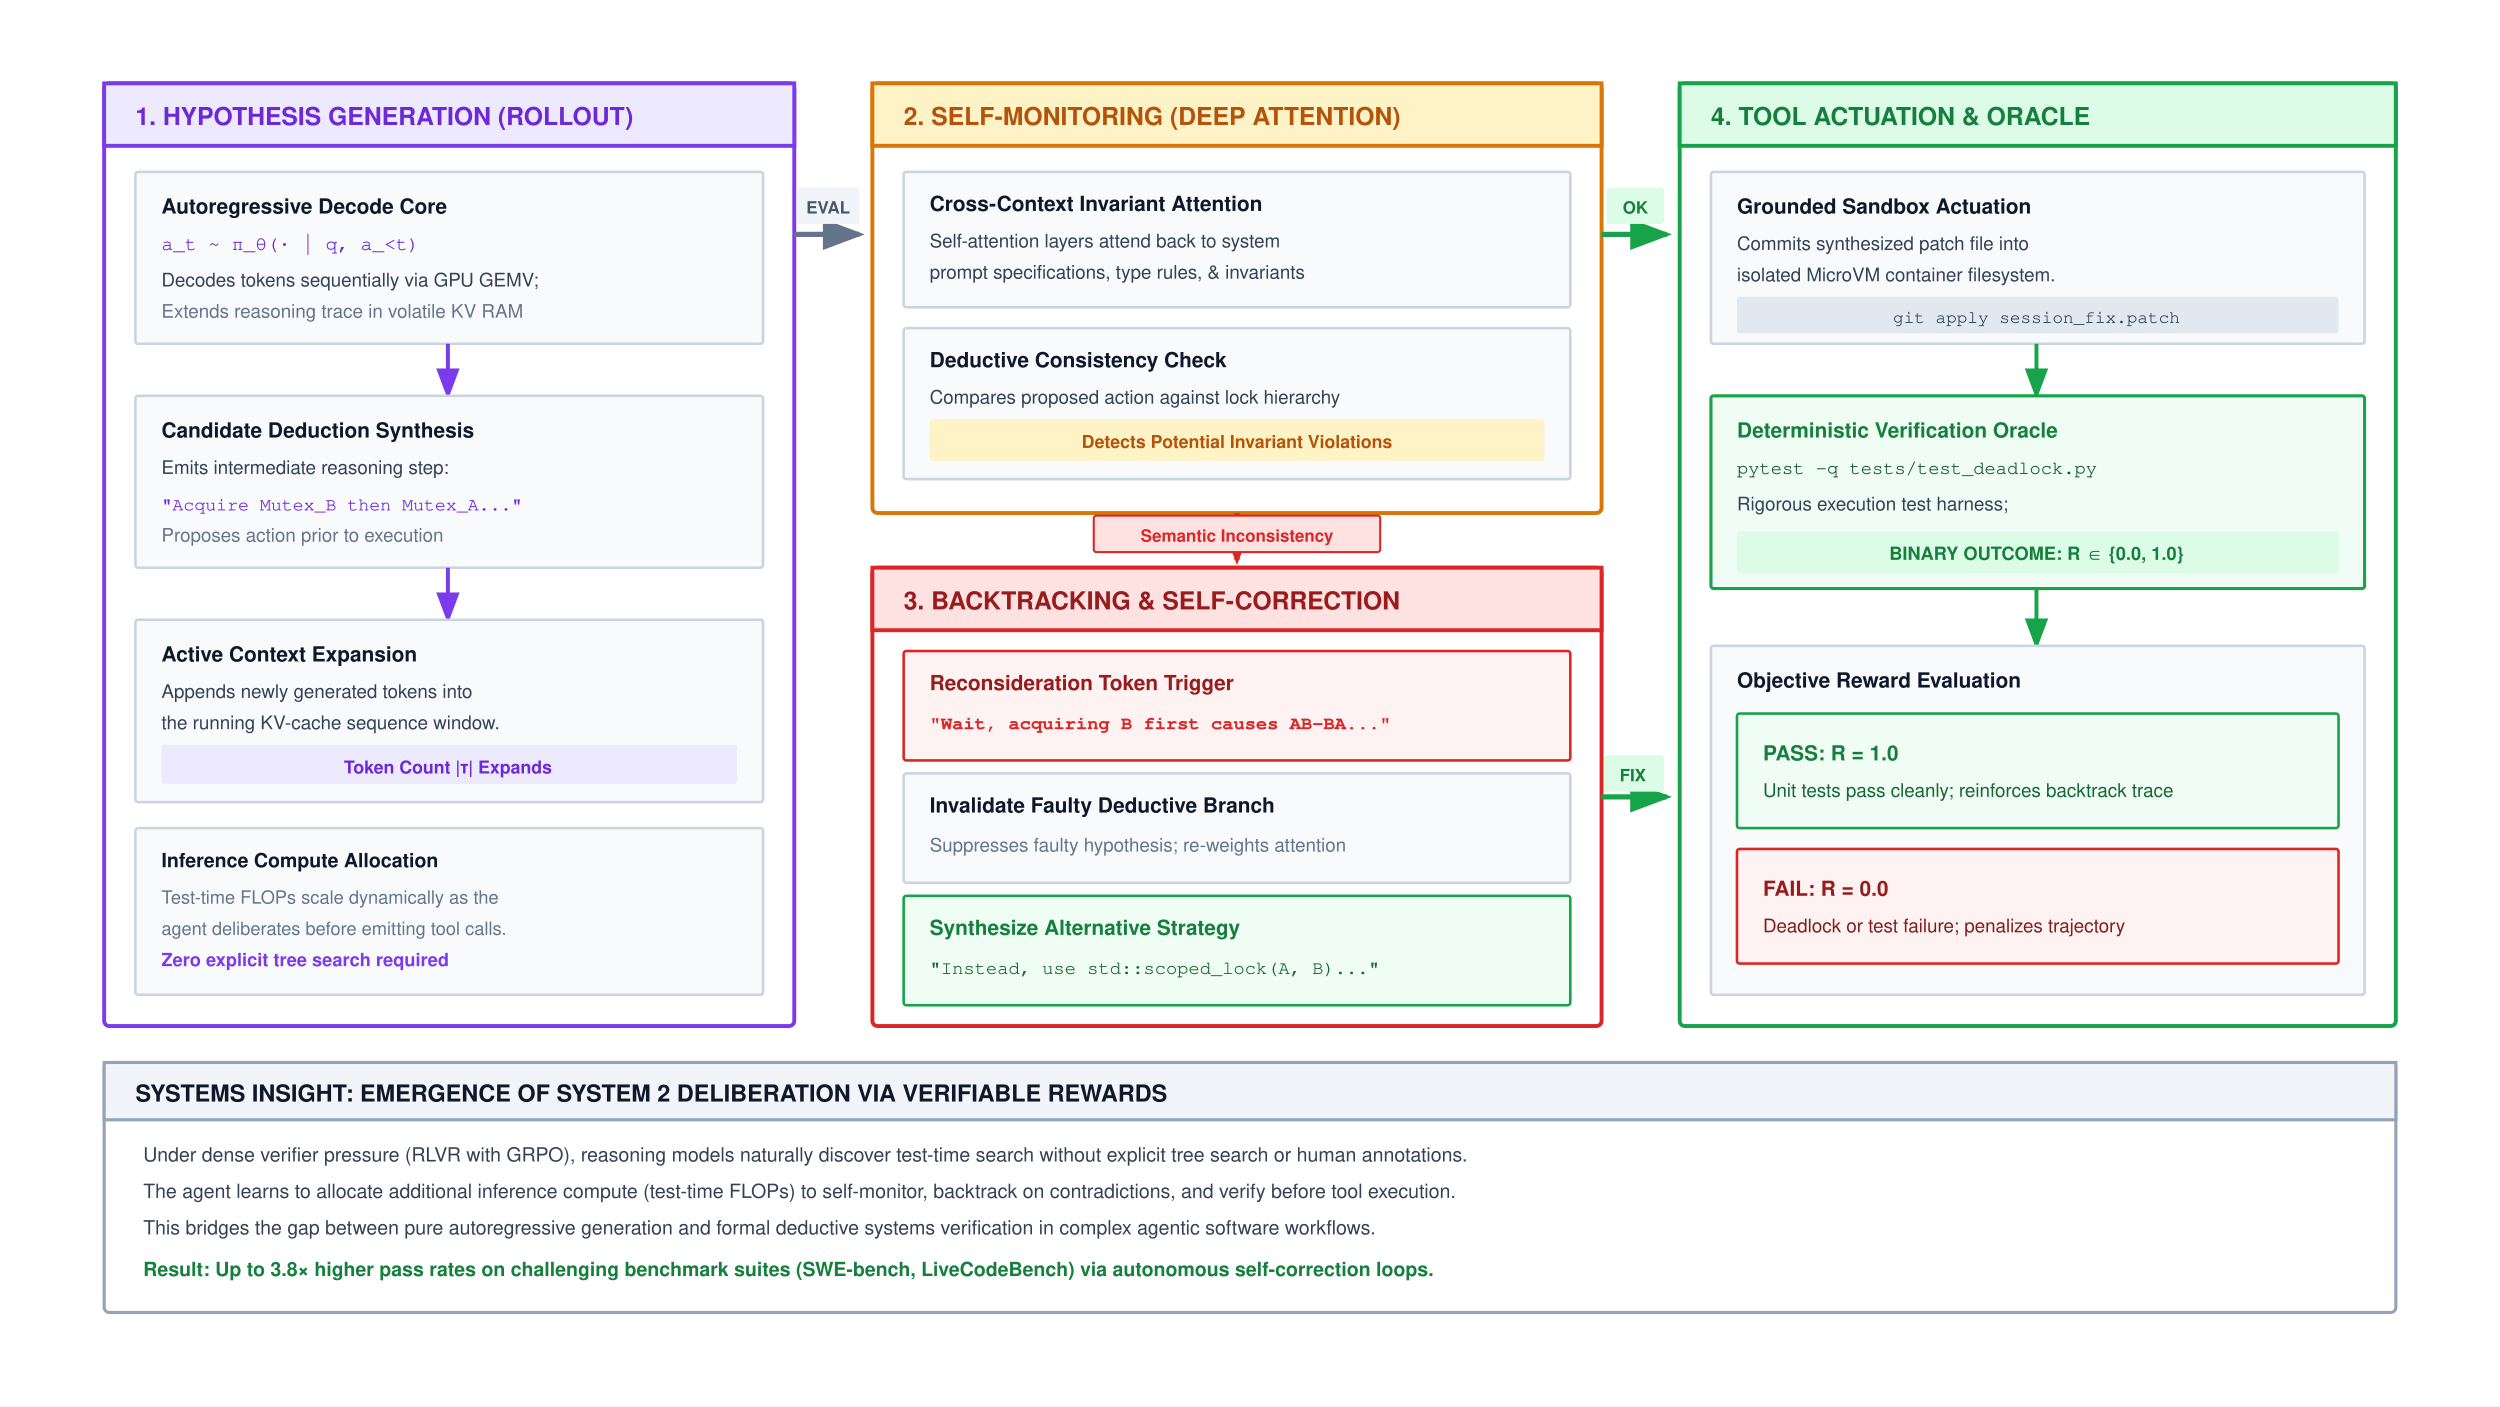
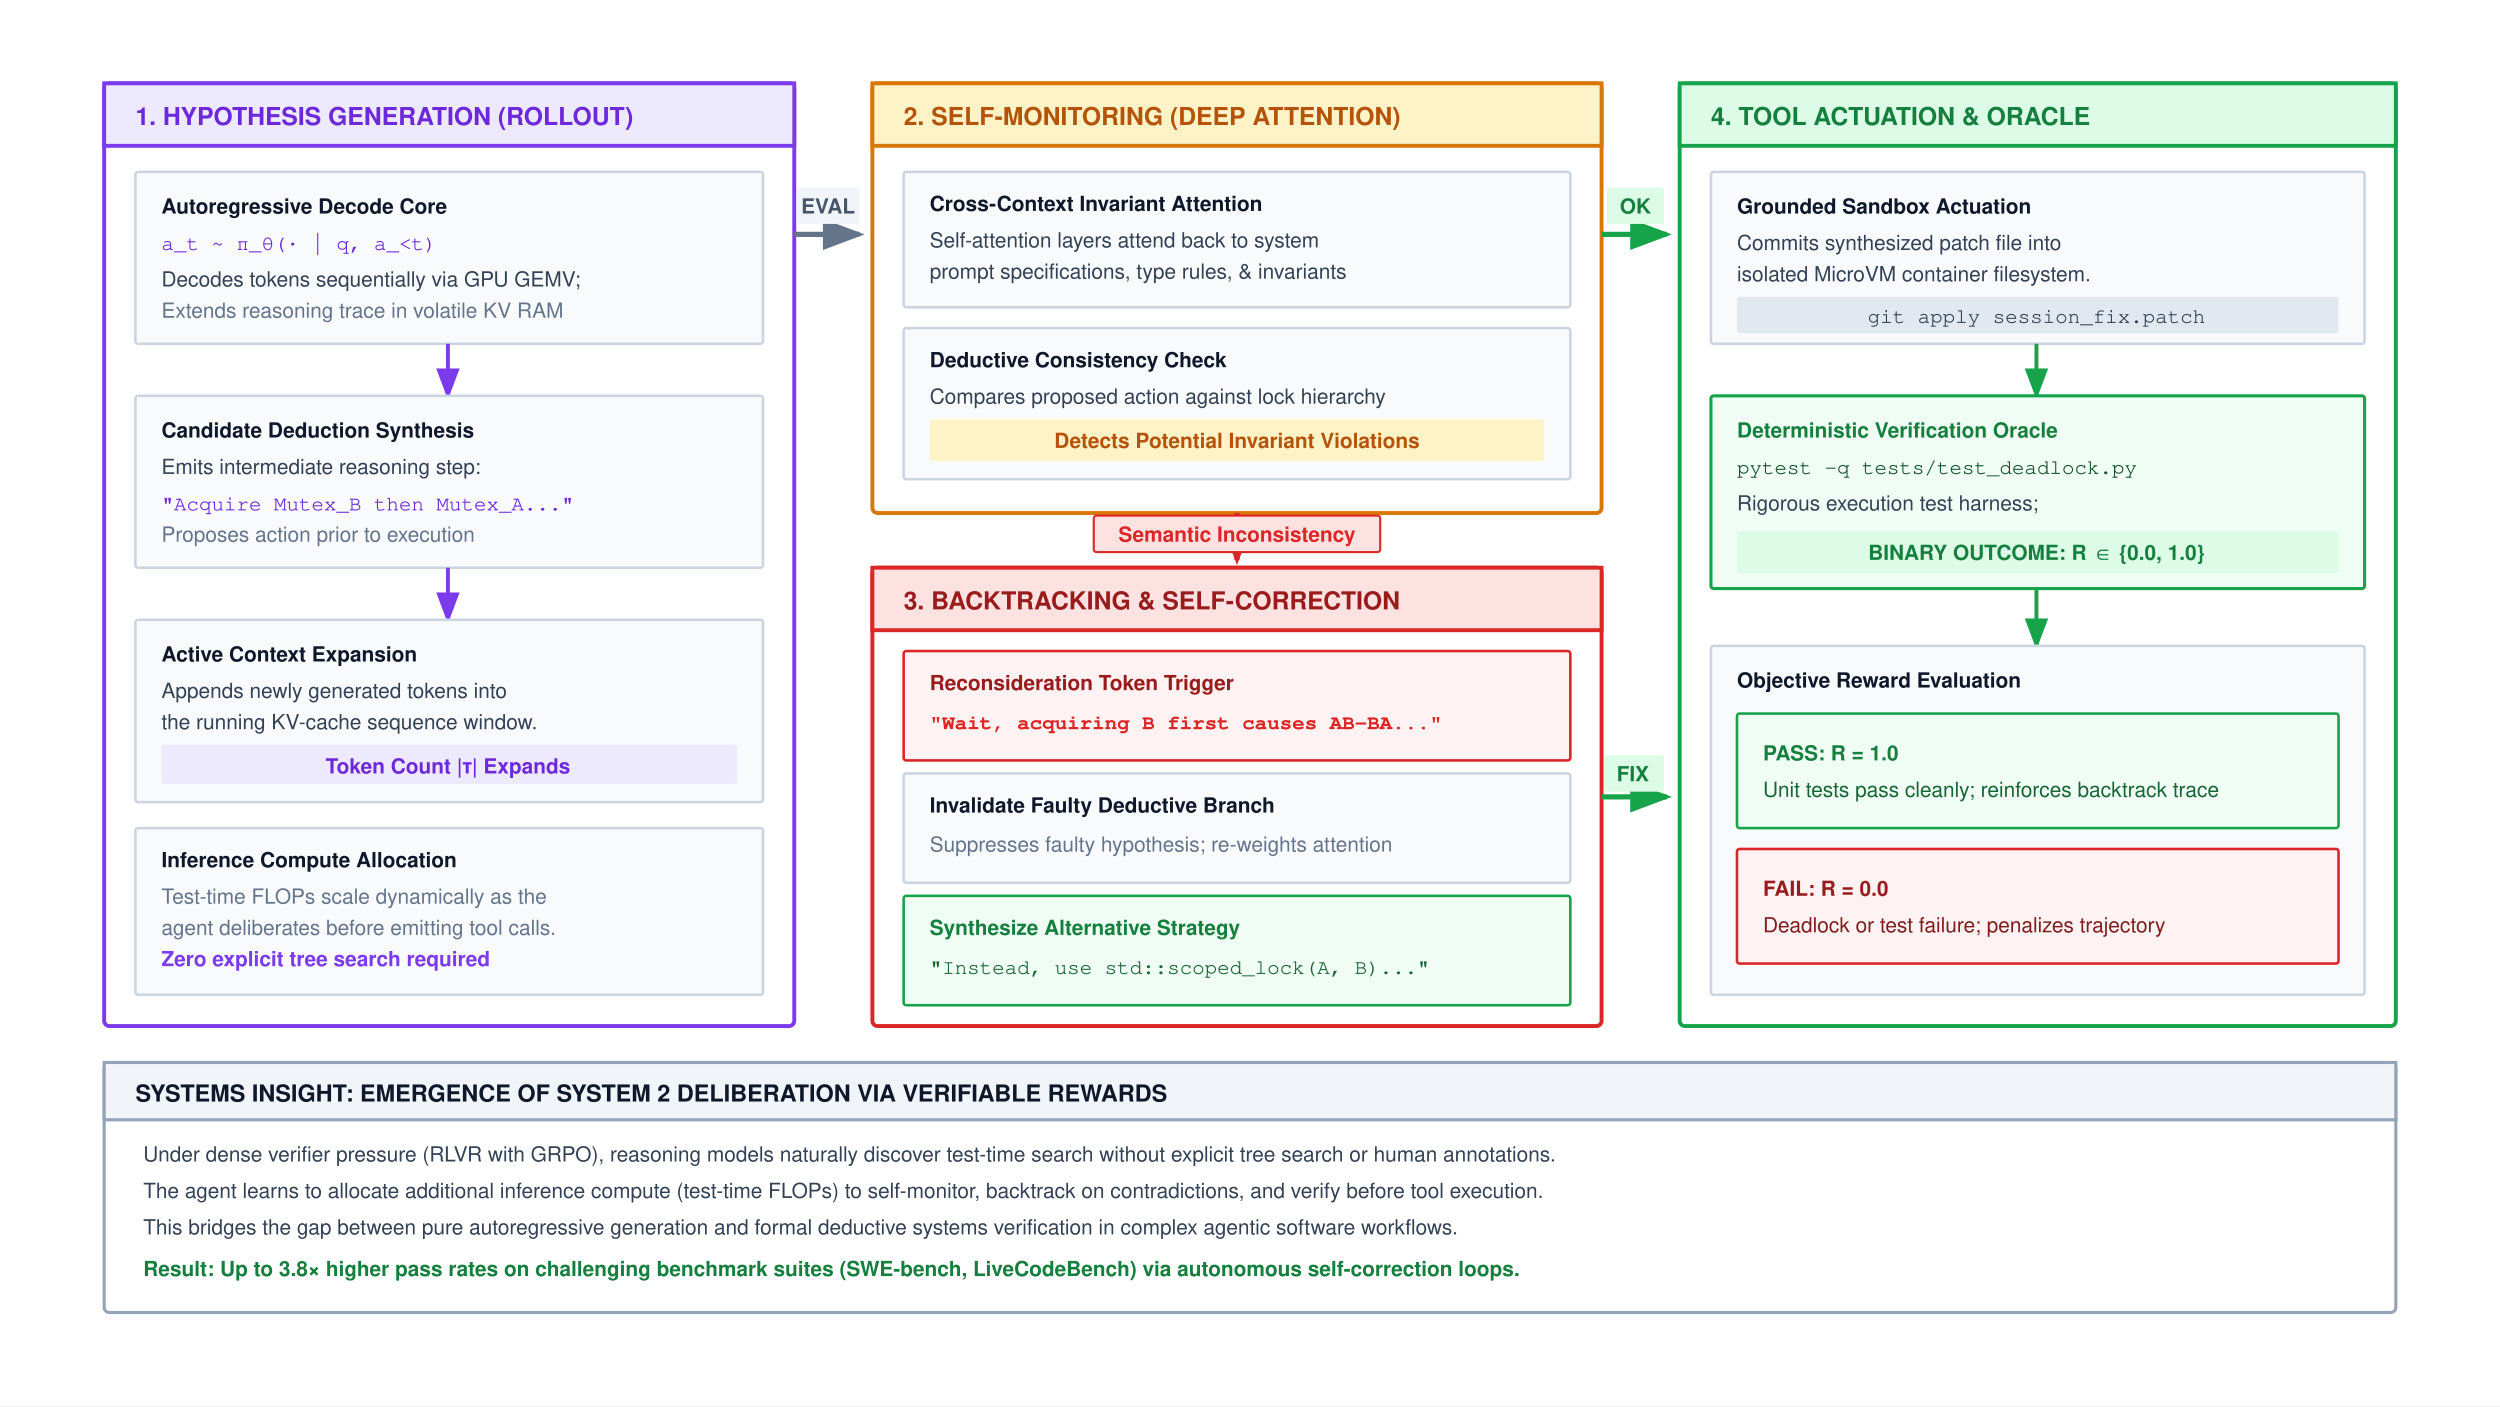
<svg xmlns="http://www.w3.org/2000/svg" viewBox="0 0 960 540" width="100%" height="100%" font-family="Helvetica Neue, Helvetica, Arial, sans-serif">
  <defs>
    <marker id="arr-gray" markerWidth="8" markerHeight="6" refX="7" refY="3" orient="auto">
      <path d="M0,0 L8,3 L0,6 Z" fill="#64748b" />
    </marker>
    <marker id="arr-green" markerWidth="8" markerHeight="6" refX="7" refY="3" orient="auto">
      <path d="M0,0 L8,3 L0,6 Z" fill="#16a34a" />
    </marker>
    <marker id="arr-red" markerWidth="8" markerHeight="6" refX="7" refY="3" orient="auto">
      <path d="M0,0 L8,3 L0,6 Z" fill="#dc2626" />
    </marker>
    <marker id="arr-purple" markerWidth="8" markerHeight="6" refX="7" refY="3" orient="auto">
      <path d="M0,0 L8,3 L0,6 Z" fill="#7c3aed" />
    </marker>
    <marker id="arr-amber" markerWidth="8" markerHeight="6" refX="7" refY="3" orient="auto">
      <path d="M0,0 L8,3 L0,6 Z" fill="#d97706" />
    </marker>
  </defs>
  <rect width="960" height="540" fill="#ffffff" />
  <g transform="translate(0, -40)">
    <g transform="translate(40, 72)">
      <rect x="0" y="0" width="265" height="362" rx="2" fill="#ffffff" stroke="#7c3aed" stroke-width="1.5" />
      <rect x="0" y="0" width="265" height="24" fill="#ede9fe" stroke="#7c3aed" stroke-width="1.5" />
      <text x="12" y="16" font-size="9.5" font-weight="700" fill="#6d28d9">1. HYPOTHESIS GENERATION (ROLLOUT)</text>
      <g transform="translate(12, 34)">
        <rect x="0" y="0" width="241" height="66" rx="1" fill="#f8fafc" stroke="#cbd5e1" stroke-width="1" />
        <text x="10" y="16" font-size="8" font-weight="700" fill="#0f172a">Autoregressive Decode Core</text>
-         <text x="10" y="30" font-family="Courier, monospace" font-size="7.5" fill="#6d28d9">a_t ~ π_θ(· | q, a_&lt;t)</text>
-         <text x="10" y="44" font-size="7.2" fill="#334155">Decodes tokens sequentially via GPU GEMV;</text>
-         <text x="10" y="56" font-size="7.2" fill="#64748b">Extends reasoning trace in volatile KV RAM</text>
+         <text x="10" y="30" font-family="Courier, monospace" font-size="8.0" fill="#6d28d9">a_t ~ π_θ(· | q, a_&lt;t)</text>
+         <text x="10" y="44" font-size="8.0" fill="#334155">Decodes tokens sequentially via GPU GEMV;</text>
+         <text x="10" y="56" font-size="8.0" fill="#64748b">Extends reasoning trace in volatile KV RAM</text>
      </g>
      <line x1="132" y1="100" x2="132" y2="120" stroke="#7c3aed" stroke-width="1.5" marker-end="url(#arr-purple)" />
      <g transform="translate(12, 120)">
        <rect x="0" y="0" width="241" height="66" rx="1" fill="#f8fafc" stroke="#cbd5e1" stroke-width="1" />
        <text x="10" y="16" font-size="8" font-weight="700" fill="#0f172a">Candidate Deduction Synthesis</text>
-         <text x="10" y="30" font-size="7.2" fill="#334155">Emits intermediate reasoning step:</text>
-         <text x="10" y="44" font-family="Courier, monospace" font-size="7" fill="#6d28d9">"Acquire Mutex_B then Mutex_A..."</text>
-         <text x="10" y="56" font-size="7.2" fill="#64748b">Proposes action prior to execution</text>
+         <text x="10" y="30" font-size="8.0" fill="#334155">Emits intermediate reasoning step:</text>
+         <text x="10" y="44" font-family="Courier, monospace" font-size="8.0" fill="#6d28d9">"Acquire Mutex_B then Mutex_A..."</text>
+         <text x="10" y="56" font-size="8.0" fill="#64748b">Proposes action prior to execution</text>
      </g>
      <line x1="132" y1="186" x2="132" y2="206" stroke="#7c3aed" stroke-width="1.5" marker-end="url(#arr-purple)" />
      <g transform="translate(12, 206)">
        <rect x="0" y="0" width="241" height="70" rx="1" fill="#f8fafc" stroke="#cbd5e1" stroke-width="1" />
        <text x="10" y="16" font-size="8" font-weight="700" fill="#0f172a">Active Context Expansion</text>
-         <text x="10" y="30" font-size="7.2" fill="#334155">Appends newly generated tokens into</text>
-         <text x="10" y="42" font-size="7.2" fill="#334155">the running KV-cache sequence window.</text>
+         <text x="10" y="30" font-size="8.0" fill="#334155">Appends newly generated tokens into</text>
+         <text x="10" y="42" font-size="8.0" fill="#334155">the running KV-cache sequence window.</text>
        <rect x="10" y="48" width="221" height="15" rx="1" fill="#ede9fe" />
-         <text x="120" y="59" text-anchor="middle" font-size="6.8" font-weight="700" fill="#6d28d9">Token Count |τ| Expands</text>
+         <text x="120" y="59" text-anchor="middle" font-size="8.0" font-weight="700" fill="#6d28d9">Token Count |τ| Expands</text>
      </g>
      <g transform="translate(12, 286)">
        <rect x="0" y="0" width="241" height="64" rx="1" fill="#f8fafc" stroke="#cbd5e1" stroke-width="1" />
-         <text x="10" y="15" font-size="7.5" font-weight="700" fill="#0f172a">Inference Compute Allocation</text>
-         <text x="10" y="29" font-size="7" fill="#64748b">Test-time FLOPs scale dynamically as the</text>
-         <text x="10" y="41" font-size="7" fill="#64748b">agent deliberates before emitting tool calls.</text>
-         <text x="10" y="53" font-size="7" font-weight="700" fill="#7c3aed">Zero explicit tree search required</text>
+         <text x="10" y="15" font-size="8.0" font-weight="700" fill="#0f172a">Inference Compute Allocation</text>
+         <text x="10" y="29" font-size="8.0" fill="#64748b">Test-time FLOPs scale dynamically as the</text>
+         <text x="10" y="41" font-size="8.0" fill="#64748b">agent deliberates before emitting tool calls.</text>
+         <text x="10" y="53" font-size="8.0" font-weight="700" fill="#7c3aed">Zero explicit tree search required</text>
      </g>
    </g>
    <line x1="305" y1="130" x2="330" y2="130" stroke="#64748b" stroke-width="2" marker-end="url(#arr-gray)" />
    <rect x="306" y="112" width="24" height="14" rx="1" fill="#f1f5f9" />
-     <text x="318" y="122" text-anchor="middle" font-size="6.5" font-weight="700" fill="#475569">EVAL</text>
+     <text x="318" y="122" text-anchor="middle" font-size="8.0" font-weight="700" fill="#475569">EVAL</text>
    <g transform="translate(335, 72)">
      <rect x="0" y="0" width="280" height="165" rx="2" fill="#ffffff" stroke="#d97706" stroke-width="1.5" />
      <rect x="0" y="0" width="280" height="24" fill="#fef3c7" stroke="#d97706" stroke-width="1.5" />
      <text x="12" y="16" font-size="9.5" font-weight="700" fill="#b45309">2. SELF-MONITORING (DEEP ATTENTION)</text>
      <g transform="translate(12, 34)">
        <rect x="0" y="0" width="256" height="52" rx="1" fill="#f8fafc" stroke="#cbd5e1" stroke-width="1" />
        <text x="10" y="15" font-size="8" font-weight="700" fill="#0f172a">Cross-Context Invariant Attention</text>
-         <text x="10" y="29" font-size="7.2" fill="#334155">Self-attention layers attend back to system</text>
-         <text x="10" y="41" font-size="7.2" fill="#334155">prompt specifications, type rules, &amp; invariants</text>
+         <text x="10" y="29" font-size="8.0" fill="#334155">Self-attention layers attend back to system</text>
+         <text x="10" y="41" font-size="8.0" fill="#334155">prompt specifications, type rules, &amp; invariants</text>
      </g>
      <g transform="translate(12, 94)">
        <rect x="0" y="0" width="256" height="58" rx="1" fill="#f8fafc" stroke="#cbd5e1" stroke-width="1" />
        <text x="10" y="15" font-size="8" font-weight="700" fill="#0f172a">Deductive Consistency Check</text>
-         <text x="10" y="29" font-size="7.2" fill="#334155">Compares proposed action against lock hierarchy</text>
+         <text x="10" y="29" font-size="8.0" fill="#334155">Compares proposed action against lock hierarchy</text>
        <rect x="10" y="35" width="236" height="16" rx="1" fill="#fef3c7" />
-         <text x="128" y="46" text-anchor="middle" font-size="6.8" font-weight="700" fill="#b45309">Detects Potential Invariant Violations</text>
+         <text x="128" y="46" text-anchor="middle" font-size="8.0" font-weight="700" fill="#b45309">Detects Potential Invariant Violations</text>
      </g>
    </g>
    <line x1="475" y1="237" x2="475" y2="255" stroke="#dc2626" stroke-width="2" marker-end="url(#arr-red)" />
    <rect x="420" y="238" width="110" height="14" rx="1" fill="#fee2e2" stroke="#dc2626" stroke-width="0.8" />
-     <text x="475" y="248" text-anchor="middle" font-size="6.5" font-weight="700" fill="#dc2626">Semantic Inconsistency</text>
+     <text x="475" y="248" text-anchor="middle" font-size="8.0" font-weight="700" fill="#dc2626">Semantic Inconsistency</text>
    <path d="M 615,130 L 640,130" fill="none" stroke="#16a34a" stroke-width="2" marker-end="url(#arr-green)" />
    <rect x="617" y="112" width="22" height="14" rx="1" fill="#dcfce7" />
-     <text x="628" y="122" text-anchor="middle" font-size="6.5" font-weight="700" fill="#15803d">OK</text>
+     <text x="628" y="122" text-anchor="middle" font-size="8.0" font-weight="700" fill="#15803d">OK</text>
    <g transform="translate(335, 258)">
      <rect x="0" y="0" width="280" height="176" rx="2" fill="#ffffff" stroke="#dc2626" stroke-width="1.5" />
      <rect x="0" y="0" width="280" height="24" fill="#fee2e2" stroke="#dc2626" stroke-width="1.5" />
      <text x="12" y="16" font-size="9.5" font-weight="700" fill="#991b1b">3. BACKTRACKING &amp; SELF-CORRECTION</text>
      <g transform="translate(12, 32)">
        <rect x="0" y="0" width="256" height="42" rx="1" fill="#fef2f2" stroke="#dc2626" stroke-width="1" />
        <text x="10" y="15" font-size="8" font-weight="700" fill="#991b1b">Reconsideration Token Trigger</text>
-         <text x="10" y="30" font-family="Courier, monospace" font-size="7.2" font-weight="700" fill="#dc2626">"Wait, acquiring B first causes AB-BA..."</text>
+         <text x="10" y="30" font-family="Courier, monospace" font-size="8.0" font-weight="700" fill="#dc2626">"Wait, acquiring B first causes AB-BA..."</text>
      </g>
      <g transform="translate(12, 79)">
        <rect x="0" y="0" width="256" height="42" rx="1" fill="#f8fafc" stroke="#cbd5e1" stroke-width="1" />
        <text x="10" y="15" font-size="8" font-weight="700" fill="#0f172a">Invalidate Faulty Deductive Branch</text>
-         <text x="10" y="30" font-size="7.2" fill="#64748b">Suppresses faulty hypothesis; re-weights attention</text>
+         <text x="10" y="30" font-size="8.0" fill="#64748b">Suppresses faulty hypothesis; re-weights attention</text>
      </g>
      <g transform="translate(12, 126)">
        <rect x="0" y="0" width="256" height="42" rx="1" fill="#f0fdf4" stroke="#16a34a" stroke-width="1" />
        <text x="10" y="15" font-size="8" font-weight="700" fill="#15803d">Synthesize Alternative Strategy</text>
-         <text x="10" y="30" font-family="Courier, monospace" font-size="7.2" fill="#166534">"Instead, use std::scoped_lock(A, B)..."</text>
+         <text x="10" y="30" font-family="Courier, monospace" font-size="8.0" fill="#166534">"Instead, use std::scoped_lock(A, B)..."</text>
      </g>
    </g>
    <line x1="615" y1="346" x2="640" y2="346" stroke="#16a34a" stroke-width="2" marker-end="url(#arr-green)" />
    <rect x="616" y="330" width="23" height="14" rx="1" fill="#dcfce7" />
-     <text x="627" y="340" text-anchor="middle" font-size="6.5" font-weight="700" fill="#15803d">FIX</text>
+     <text x="627" y="340" text-anchor="middle" font-size="8.0" font-weight="700" fill="#15803d">FIX</text>
    <g transform="translate(645, 72)">
      <rect x="0" y="0" width="275" height="362" rx="2" fill="#ffffff" stroke="#16a34a" stroke-width="1.5" />
      <rect x="0" y="0" width="275" height="24" fill="#dcfce7" stroke="#16a34a" stroke-width="1.5" />
      <text x="12" y="16" font-size="9.5" font-weight="700" fill="#15803d">4. TOOL ACTUATION &amp; ORACLE</text>
      <g transform="translate(12, 34)">
        <rect x="0" y="0" width="251" height="66" rx="1" fill="#f8fafc" stroke="#cbd5e1" stroke-width="1" />
        <text x="10" y="16" font-size="8" font-weight="700" fill="#0f172a">Grounded Sandbox Actuation</text>
-         <text x="10" y="30" font-size="7.2" fill="#334155">Commits synthesized patch file into</text>
-         <text x="10" y="42" font-size="7.2" fill="#334155">isolated MicroVM container filesystem.</text>
+         <text x="10" y="30" font-size="8.0" fill="#334155">Commits synthesized patch file into</text>
+         <text x="10" y="42" font-size="8.0" fill="#334155">isolated MicroVM container filesystem.</text>
        <rect x="10" y="48" width="231" height="14" rx="1" fill="#e2e8f0" />
-         <text x="125" y="58" text-anchor="middle" font-family="Courier, monospace" font-size="6.8" fill="#334155">git apply session_fix.patch</text>
+         <text x="125" y="58" text-anchor="middle" font-family="Courier, monospace" font-size="8.0" fill="#334155">git apply session_fix.patch</text>
      </g>
      <line x1="137" y1="100" x2="137" y2="120" stroke="#16a34a" stroke-width="1.5" marker-end="url(#arr-green)" />
      <g transform="translate(12, 120)">
        <rect x="0" y="0" width="251" height="74" rx="1" fill="#f0fdf4" stroke="#16a34a" stroke-width="1.2" />
        <text x="10" y="16" font-size="8" font-weight="700" fill="#15803d">Deterministic Verification Oracle</text>
-         <text x="10" y="30" font-family="Courier, monospace" font-size="7.2" fill="#14532d">pytest -q tests/test_deadlock.py</text>
-         <text x="10" y="44" font-size="7.2" fill="#334155">Rigorous execution test harness;</text>
+         <text x="10" y="30" font-family="Courier, monospace" font-size="8.0" fill="#14532d">pytest -q tests/test_deadlock.py</text>
+         <text x="10" y="44" font-size="8.0" fill="#334155">Rigorous execution test harness;</text>
        <rect x="10" y="52" width="231" height="16" rx="1" fill="#dcfce7" />
-         <text x="125" y="63" text-anchor="middle" font-size="7" font-weight="700" fill="#15803d">BINARY OUTCOME: R ∈ {0.0, 1.0}</text>
+         <text x="125" y="63" text-anchor="middle" font-size="8.0" font-weight="700" fill="#15803d">BINARY OUTCOME: R ∈ {0.0, 1.0}</text>
      </g>
      <line x1="137" y1="194" x2="137" y2="216" stroke="#16a34a" stroke-width="1.5" marker-end="url(#arr-green)" />
      <g transform="translate(12, 216)">
        <rect x="0" y="0" width="251" height="134" rx="1" fill="#f8fafc" stroke="#cbd5e1" stroke-width="1" />
        <text x="10" y="16" font-size="8" font-weight="700" fill="#0f172a">Objective Reward Evaluation</text>
        <g transform="translate(10, 26)">
          <rect x="0" y="0" width="231" height="44" rx="1" fill="#f0fdf4" stroke="#16a34a" stroke-width="1" />
          <text x="10" y="18" font-size="8" font-weight="700" fill="#15803d">PASS: R = 1.0</text>
-           <text x="10" y="32" font-size="7.2" fill="#166534">Unit tests pass cleanly; reinforces backtrack trace</text>
+           <text x="10" y="32" font-size="8.0" fill="#166534">Unit tests pass cleanly; reinforces backtrack trace</text>
        </g>
        <g transform="translate(10, 78)">
          <rect x="0" y="0" width="231" height="44" rx="1" fill="#fef2f2" stroke="#dc2626" stroke-width="1" />
          <text x="10" y="18" font-size="8" font-weight="700" fill="#991b1b">FAIL: R = 0.0</text>
-           <text x="10" y="32" font-size="7.2" fill="#7f1d1d">Deadlock or test failure; penalizes trajectory</text>
+           <text x="10" y="32" font-size="8.0" fill="#7f1d1d">Deadlock or test failure; penalizes trajectory</text>
        </g>
      </g>
    </g>
    <g transform="translate(40, 448)">
      <rect x="0" y="0" width="880" height="96" rx="2" fill="#ffffff" stroke="#94a3b8" stroke-width="1.2" />
      <rect x="0" y="0" width="880" height="22" fill="#f1f5f9" stroke="#94a3b8" stroke-width="1.2" />
      <text x="12" y="15" font-size="9" font-weight="700" fill="#0f172a">SYSTEMS INSIGHT: EMERGENCE OF SYSTEM 2 DELIBERATION VIA VERIFIABLE REWARDS</text>
-       <text x="15" y="38" font-size="7.5" fill="#334155">
+       <text x="15" y="38" font-size="8.0" fill="#334155">
      Under dense verifier pressure (RLVR with GRPO), reasoning models naturally discover test-time search without explicit tree search or human annotations.
    </text>
-       <text x="15" y="52" font-size="7.5" fill="#334155">
+       <text x="15" y="52" font-size="8.0" fill="#334155">
      The agent learns to allocate additional inference compute (test-time FLOPs) to self-monitor, backtrack on contradictions, and verify before tool execution.
    </text>
-       <text x="15" y="66" font-size="7.5" fill="#334155">
+       <text x="15" y="66" font-size="8.0" fill="#334155">
      This bridges the gap between pure autoregressive generation and formal deductive systems verification in complex agentic software workflows.
    </text>
-       <text x="15" y="82" font-size="7.5" font-weight="700" fill="#15803d">
+       <text x="15" y="82" font-size="8.0" font-weight="700" fill="#15803d">
      Result: Up to 3.8× higher pass rates on challenging benchmark suites (SWE-bench, LiveCodeBench) via autonomous self-correction loops.
    </text>
    </g>
  </g>
</svg>
